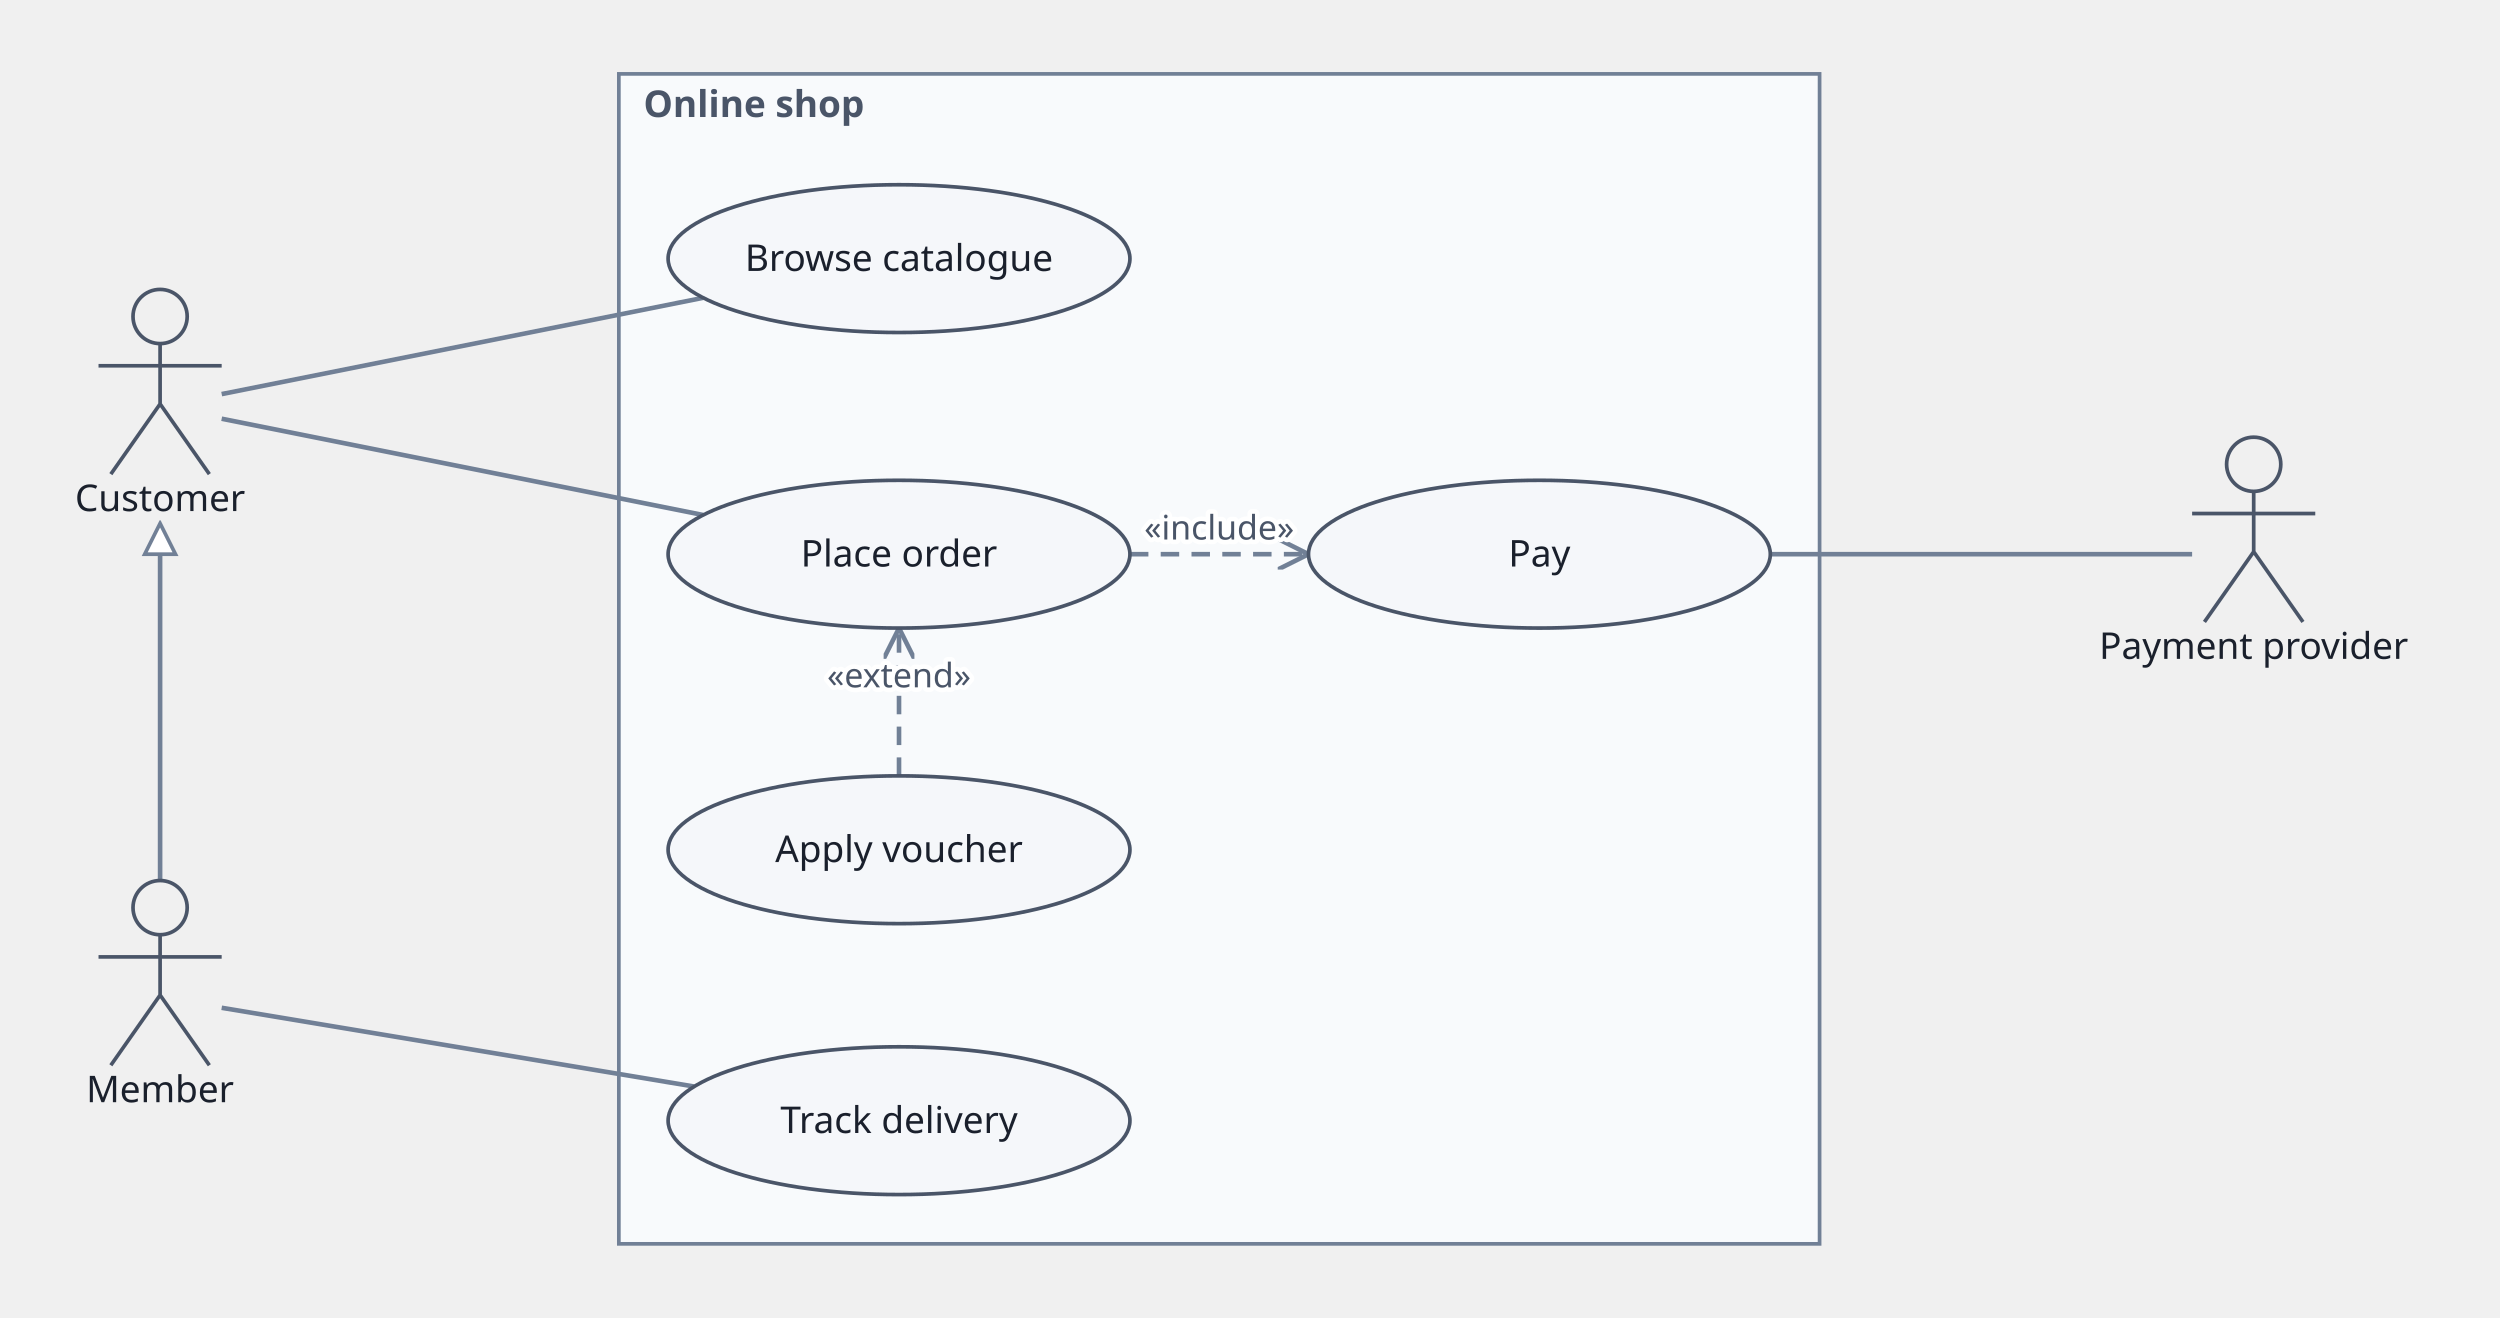
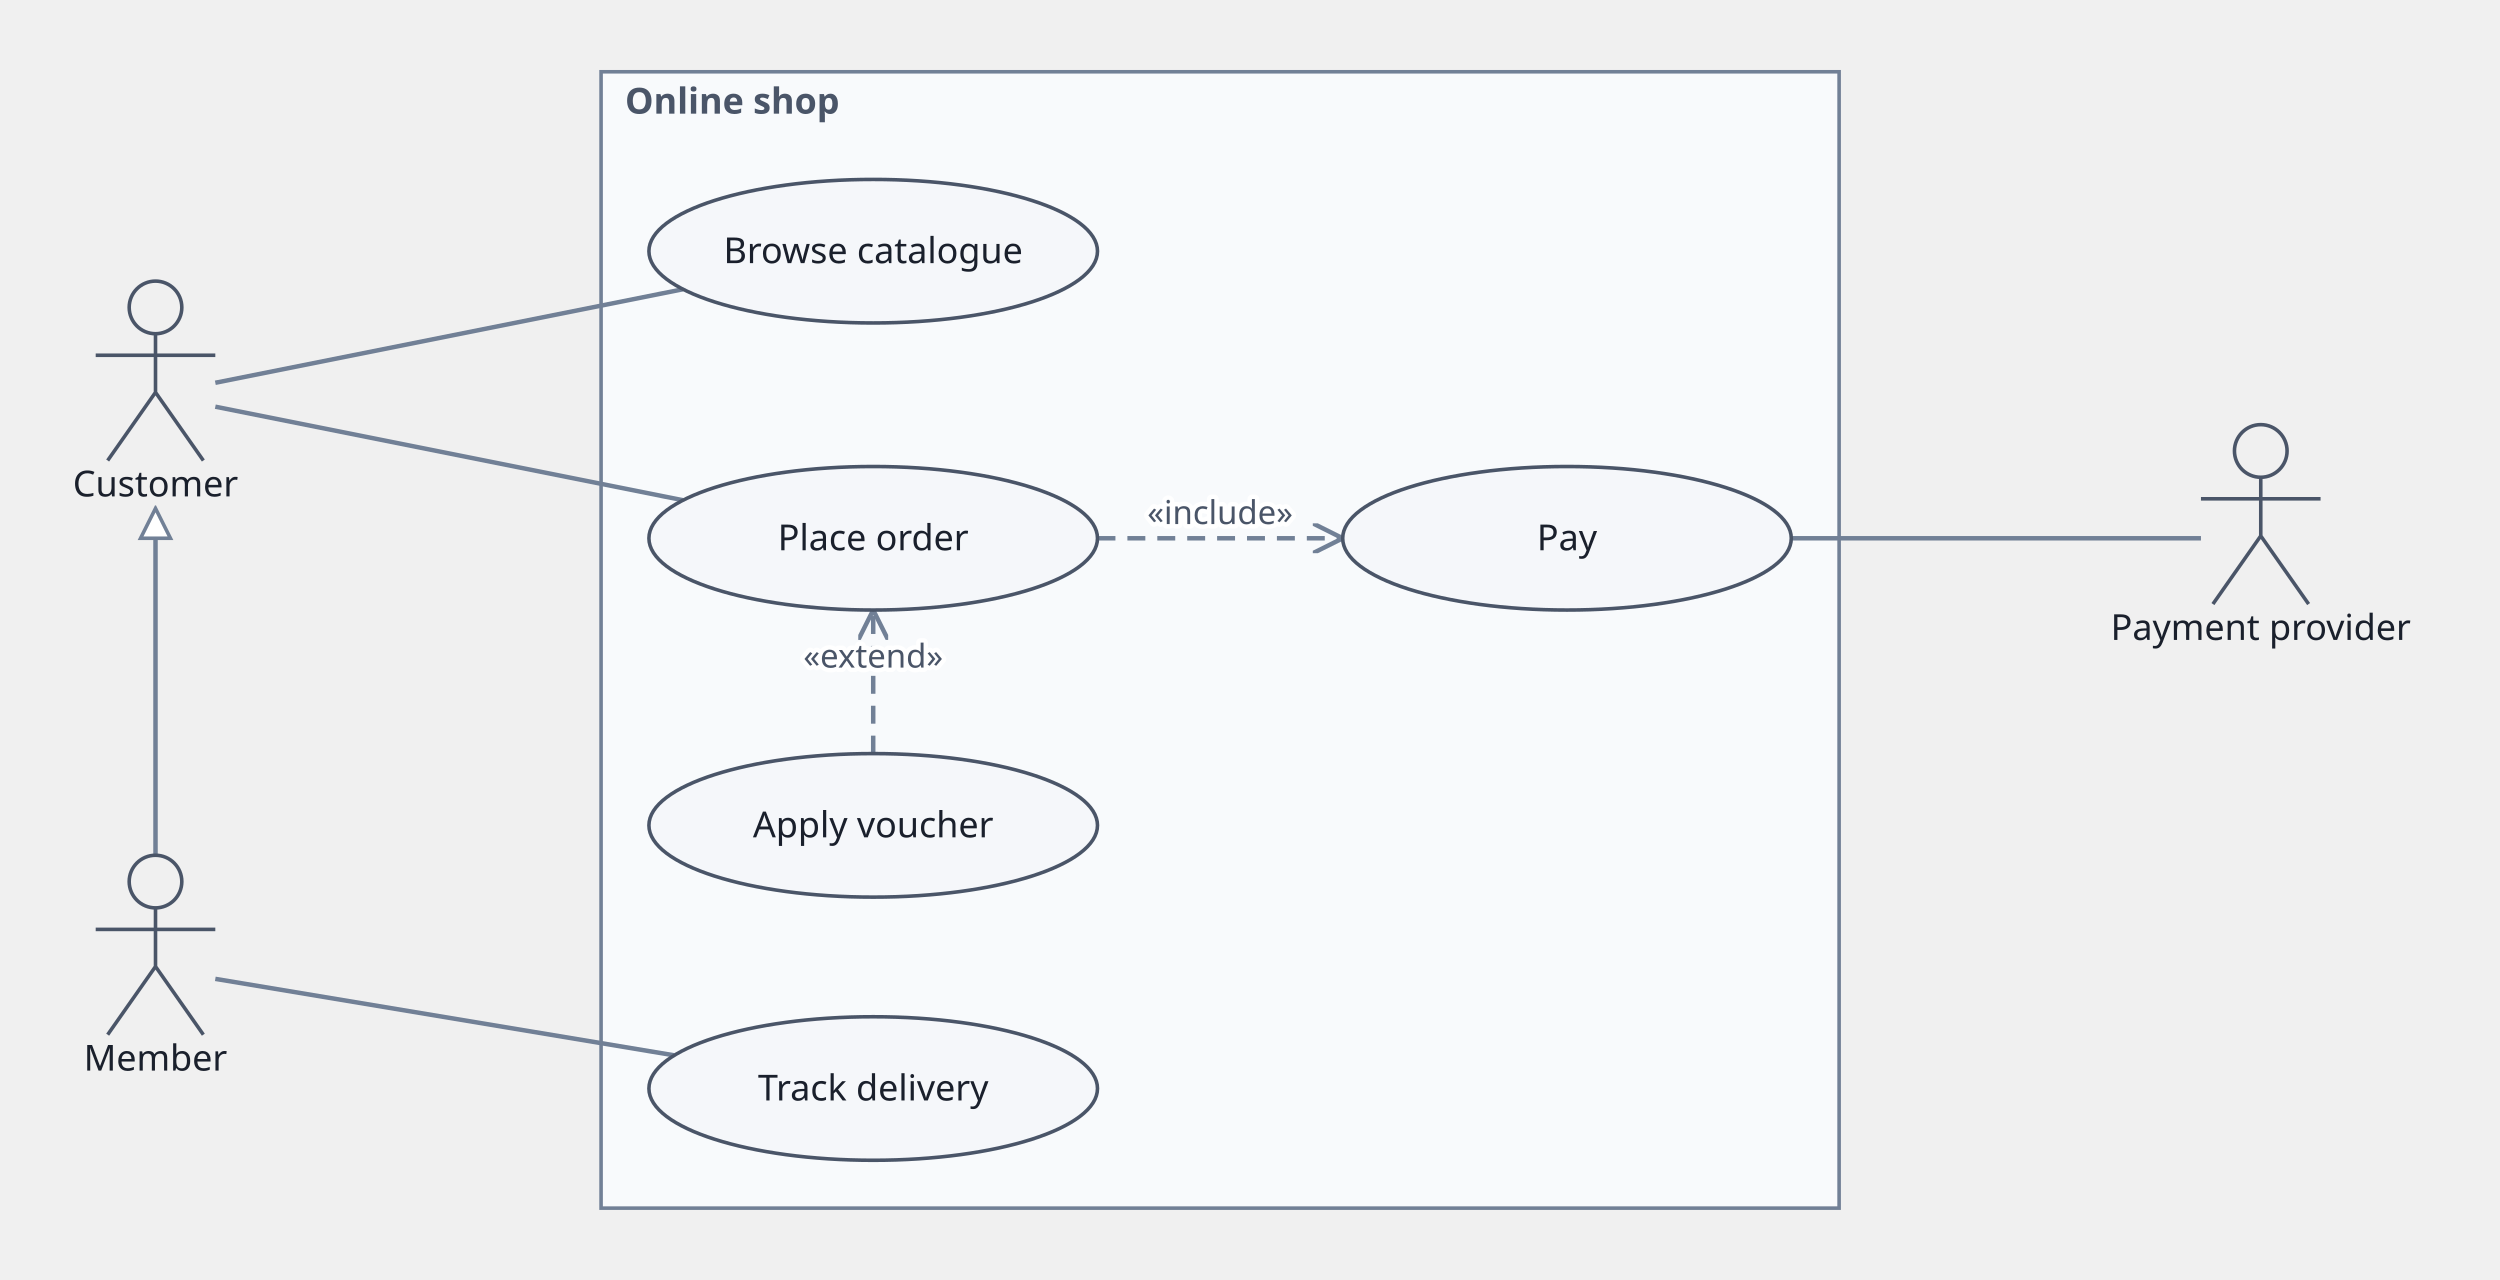
- <svg xmlns="http://www.w3.org/2000/svg" viewBox="28 -20 812 428" class="graphedwright" data-mode="view" role="img" aria-labelledby="graphedwright-title">
+ <svg xmlns="http://www.w3.org/2000/svg" viewBox="28 -20 836 428" class="graphedwright" data-mode="view" role="img" aria-labelledby="graphedwright-title">
  <style>/* The default look of a graphedwright drawing. A host styles by class;
   nothing here is required. */

.graphedwright { font-family: system-ui, sans-serif; font-size: 12px; }

.graphedwright .vertex .shape { fill: #f5f7fa; stroke: #4a5568; stroke-width: 1.2; }
.graphedwright .vertex .label { fill: #1a202c; }
.graphedwright .vertex .annotation { fill: #4a5568; font-size: 10px; }
.graphedwright .vertex.container &gt; .shape { fill: #f8fafc; stroke: #718096; }
.graphedwright .vertex.container &gt; .label { fill: #4a5568; font-weight: 600; }
.graphedwright .vertex .box { fill: transparent; stroke: none; }
.graphedwright .vertex .store { stroke: none; }
.graphedwright .vertex .figure { fill: none; stroke: #4a5568; stroke-width: 1.2; }
+ .graphedwright .vertex .shape .mark { fill: #4a5568; }
.graphedwright .vertex.dashed .shape { stroke-dasharray: 6 4; }
.graphedwright .port { fill: #ffffff; stroke: #4a5568; stroke-width: 1; }
+ .graphedwright .port-label { fill: #4a5568; font-size: 10px; }

.graphedwright .edge path { fill: none; stroke: #718096; }
.graphedwright .edge .label { fill: #2d3748; }
.graphedwright .edge .annotation { fill: #718096; font-size: 10px; }
.graphedwright .arrowhead path { fill: #718096; stroke: none; }
.graphedwright .arrowhead.open path { fill: none; stroke: #718096; stroke-width: 1.5; }
.graphedwright .arrowhead.hollow path { fill: #ffffff; stroke: #718096; stroke-width: 1.2; }
+ .graphedwright .arrowhead circle { fill: #718096; stroke: none; }
+ .graphedwright .tail path { fill: #718096; stroke: #718096; stroke-width: 1.2; }
+ .graphedwright .tail.hollow path { fill: #ffffff; }
+ .graphedwright .tail.plus circle { fill: #ffffff; stroke: #718096; stroke-width: 1.2; }
+ .graphedwright .tail.plus path { fill: none; }
.graphedwright .edge.dashed path { stroke-dasharray: 6 4; }
.graphedwright .edge .stereotype { fill: #4a5568; font-size: 11px; }
+ .graphedwright .vertex .keyword { fill: #4a5568; font-size: 11px; }
+ .graphedwright .vertex .compartment line { stroke: #718096; stroke-width: 1; }
+ .graphedwright .vertex .compartment .entry { fill: #2d3748; font-size: 11px; }
.graphedwright .edge text { paint-order: stroke; stroke: #ffffff; stroke-width: 3px; stroke-linejoin: round; }
+ 
+ /* A text cut to fit is followed by itself in full, not displayed; on
+    hover the full text takes the cut one's place, with a halo to read
+    over what it overruns. A vertex drawn later can still cover it; the
+    browser binding draws it in the overlay as well, over everything. */
+ .graphedwright .vertex:hover .cut { display: none; }
+ .graphedwright .vertex:hover .full { display: inline; }
+ .graphedwright .vertex .full { paint-order: stroke; stroke: #ffffff; stroke-width: 3px; stroke-linejoin: round; }

/* A selected vertex is outlined; a selected edge has a halo as wide as
   the stroke-width the renderer writes on it, which a width here would
   override. */
.graphedwright .overlay rect.selection { fill: none; stroke: #3182ce; stroke-width: 1.5; stroke-dasharray: 3 2; }
.graphedwright .overlay path.selection { fill: none; stroke: #3182ce; stroke-opacity: 0.4; stroke-linecap: round; stroke-linejoin: round; }
.graphedwright .overlay .ghost { fill: none; stroke: #3182ce; stroke-width: 1.5; stroke-dasharray: 4 3; }
.graphedwright .overlay .marquee { fill: rgba(49, 130, 206, 0.08); stroke: #3182ce; stroke-width: 1; }
.graphedwright .overlay .handle { fill: #ffffff; stroke: #3182ce; stroke-width: 1.5; cursor: nwse-resize; }
+ .graphedwright .overlay .expanded { pointer-events: none; }
+ .graphedwright .overlay .expanded .backing { fill: #ffffff; stroke: none; }
+ .graphedwright .overlay .expanded text { fill: #1a202c; }
+ .graphedwright .overlay .expanded .keyword, .graphedwright .overlay .expanded .entry { fill: #2d3748; font-size: 11px; }
+ .graphedwright .overlay .expanded .annotation { fill: #4a5568; font-size: 10px; }
.graphedwright .overlay .target .ring { fill: none; stroke: #3182ce; stroke-opacity: 0.35; cursor: crosshair; pointer-events: stroke; }

.graphedwright[data-mode="edit"] .vertex { cursor: move; }
.graphedwright[data-mode="edit"] .port { cursor: crosshair; }
.graphedwright[data-mode="edit"] .edge path { cursor: pointer; }

/* The elements the browser binding makes around the drawing: the host
   holds the palette, the drawing, which takes the room below it, the
   zoom buttons over the drawing's bottom right corner, and the input
   that edits a label, placed over the label. A page gives the host or
   the drawing a height. */
.graphedwright-host { position: relative; display: flex; flex-direction: column; }
.graphedwright-palette { display: flex; flex-wrap: wrap; gap: 6px; padding: 6px; border-bottom: 1px solid #e2e8f0; background: #f7fafc; }
.graphedwright-palette:empty { display: none; }
.graphedwright-item.graphedwright-edge { font-style: italic; }
.graphedwright-drawing { flex: 1 1 auto; min-height: 320px; touch-action: none; }
.graphedwright-drawing svg { width: 100%; height: 100%; display: block; }
.graphedwright-label { position: absolute; box-sizing: border-box; padding: 0 4px; font: inherit; text-align: center; border: 1px solid #3182ce; border-radius: 3px; background: #ffffff; }
.graphedwright-zoom { position: absolute; right: 8px; bottom: 8px; display: flex; gap: 4px; }
.graphedwright-zoom button { min-width: 28px; }
.graphedwright-chosen { background: #bee3f8; border-color: #3182ce; }
</style>
  <defs>
    <marker id="arrow-1" class="arrowhead kind-include open" viewBox="0 0 10 10" refX="10" refY="5" markerWidth="10" markerHeight="10" markerUnits="userSpaceOnUse" orient="auto-start-reverse">
      <path d="M 0 0 L 10 5 L 0 10" />
    </marker>
    <marker id="arrow-2" class="arrowhead kind-extend open" viewBox="0 0 10 10" refX="10" refY="5" markerWidth="10" markerHeight="10" markerUnits="userSpaceOnUse" orient="auto-start-reverse">
      <path d="M 0 0 L 10 5 L 0 10" />
    </marker>
    <marker id="arrow-3" class="arrowhead kind-generalisation hollow" viewBox="-1 -1 12 12" refX="1" refY="5" markerWidth="12" markerHeight="12" markerUnits="userSpaceOnUse" orient="auto-start-reverse">
      <path d="M 0 0 L 10 5 L 0 10 z" />
    </marker>
  </defs>
  <g class="containers">
-     <g class="vertex kind-system container unplaced" id="shop" data-kind="system" transform="translate(424 194)">
-       <rect class="shape" x="-195" y="-190" width="390" height="380" />
-       <text class="label" x="-187" y="-176" text-anchor="start">Online shop</text>
+     <g class="vertex kind-system container unplaced" id="shop" data-kind="system" transform="translate(436 194)">
+       <rect class="shape" x="-207" y="-190" width="414" height="380" />
+       <text class="label" x="-199" y="-176" text-anchor="start">Online shop</text>
    </g>
  </g>
  <g class="edges">
    <g class="edge kind-association" id="e1" data-kind="association" data-from="customer" data-to="browse">
      <path d="M 100 108 L 256.4 76.72" stroke-width="1.5" />
    </g>
    <g class="edge kind-association" id="e2" data-kind="association" data-from="customer" data-to="order">
      <path d="M 100 116 L 256.4 147.28" stroke-width="1.5" />
    </g>
    <g class="edge kind-include dashed" id="e3" data-kind="include" data-from="order" data-to="pay">
-       <path d="M 395 160 L 453 160" stroke-width="1.5" marker-end="url(#arrow-1)" />
-       <text class="stereotype" x="424" y="155.25" text-anchor="middle">«include»</text>
+       <path d="M 395 160 L 477 160" stroke-width="1.5" marker-end="url(#arrow-1)" />
+       <text class="stereotype" x="436" y="155.25" text-anchor="middle">«include»</text>
    </g>
    <g class="edge kind-extend dashed" id="e4" data-kind="extend" data-from="voucher" data-to="order">
      <path d="M 320 232 L 320 184" stroke-width="1.5" marker-end="url(#arrow-2)" />
      <text class="stereotype" x="320" y="203.25" text-anchor="middle">«extend»</text>
    </g>
    <g class="edge kind-association" id="e5" data-kind="association" data-from="member" data-to="track">
      <path d="M 100 307.33 L 253.48 332.91" stroke-width="1.5" />
    </g>
    <g class="edge kind-generalisation" id="e6" data-kind="generalisation" data-from="member" data-to="customer">
      <path d="M 80 266 L 80 159" stroke-width="1.5" marker-end="url(#arrow-3)" />
    </g>
    <g class="edge kind-association" id="e7" data-kind="association" data-from="bank" data-to="pay">
-       <path d="M 740 160 L 603 160" stroke-width="1.5" />
+       <path d="M 764 160 L 627 160" stroke-width="1.5" />
    </g>
  </g>
  <g class="vertices">
    <g class="vertex kind-actor" id="customer" data-kind="actor" transform="translate(80 112)">
      <rect class="shape box" x="-20" y="-38" width="40" height="76" />
      <circle class="figure head" cx="0" cy="-29.2" r="8.8" />
      <path class="figure" d="M 0 -20.4 V -0.8 M -20 -13.2 H 20 M -16 22 L 0 -0.8 L 16 22" />
      <text class="label" x="0" y="34" text-anchor="middle">Customer</text>
    </g>
    <g class="vertex kind-actor" id="member" data-kind="actor" transform="translate(80 304)">
      <rect class="shape box" x="-20" y="-38" width="40" height="76" />
      <circle class="figure head" cx="0" cy="-29.2" r="8.8" />
      <path class="figure" d="M 0 -20.4 V -0.8 M -20 -13.2 H 20 M -16 22 L 0 -0.8 L 16 22" />
      <text class="label" x="0" y="34" text-anchor="middle">Member</text>
    </g>
    <g class="vertex kind-use_case" id="browse" data-kind="use case" transform="translate(320 64)">
      <ellipse class="shape" cx="0" cy="0" rx="75" ry="24" />
      <text class="label" x="0" y="4" text-anchor="middle">Browse catalogue</text>
    </g>
    <g class="vertex kind-use_case" id="order" data-kind="use case" transform="translate(320 160)">
      <ellipse class="shape" cx="0" cy="0" rx="75" ry="24" />
      <text class="label" x="0" y="4" text-anchor="middle">Place order</text>
    </g>
-     <g class="vertex kind-use_case" id="pay" data-kind="use case" transform="translate(528 160)">
+     <g class="vertex kind-use_case" id="pay" data-kind="use case" transform="translate(552 160)">
      <ellipse class="shape" cx="0" cy="0" rx="75" ry="24" />
      <text class="label" x="0" y="4" text-anchor="middle">Pay</text>
    </g>
    <g class="vertex kind-use_case" id="voucher" data-kind="use case" transform="translate(320 256)">
      <ellipse class="shape" cx="0" cy="0" rx="75" ry="24" />
      <text class="label" x="0" y="4" text-anchor="middle">Apply voucher</text>
    </g>
    <g class="vertex kind-use_case" id="track" data-kind="use case" transform="translate(320 344)">
      <ellipse class="shape" cx="0" cy="0" rx="75" ry="24" />
      <text class="label" x="0" y="4" text-anchor="middle">Track delivery</text>
    </g>
-     <g class="vertex kind-actor" id="bank" data-kind="actor" transform="translate(760 160)">
+     <g class="vertex kind-actor" id="bank" data-kind="actor" transform="translate(784 160)">
      <rect class="shape box" x="-20" y="-38" width="40" height="76" />
      <circle class="figure head" cx="0" cy="-29.2" r="8.8" />
      <path class="figure" d="M 0 -20.4 V -0.8 M -20 -13.2 H 20 M -16 22 L 0 -0.8 L 16 22" />
      <text class="label" x="0" y="34" text-anchor="middle">Payment provider</text>
    </g>
  </g>
  <g class="overlay" />
</svg>
